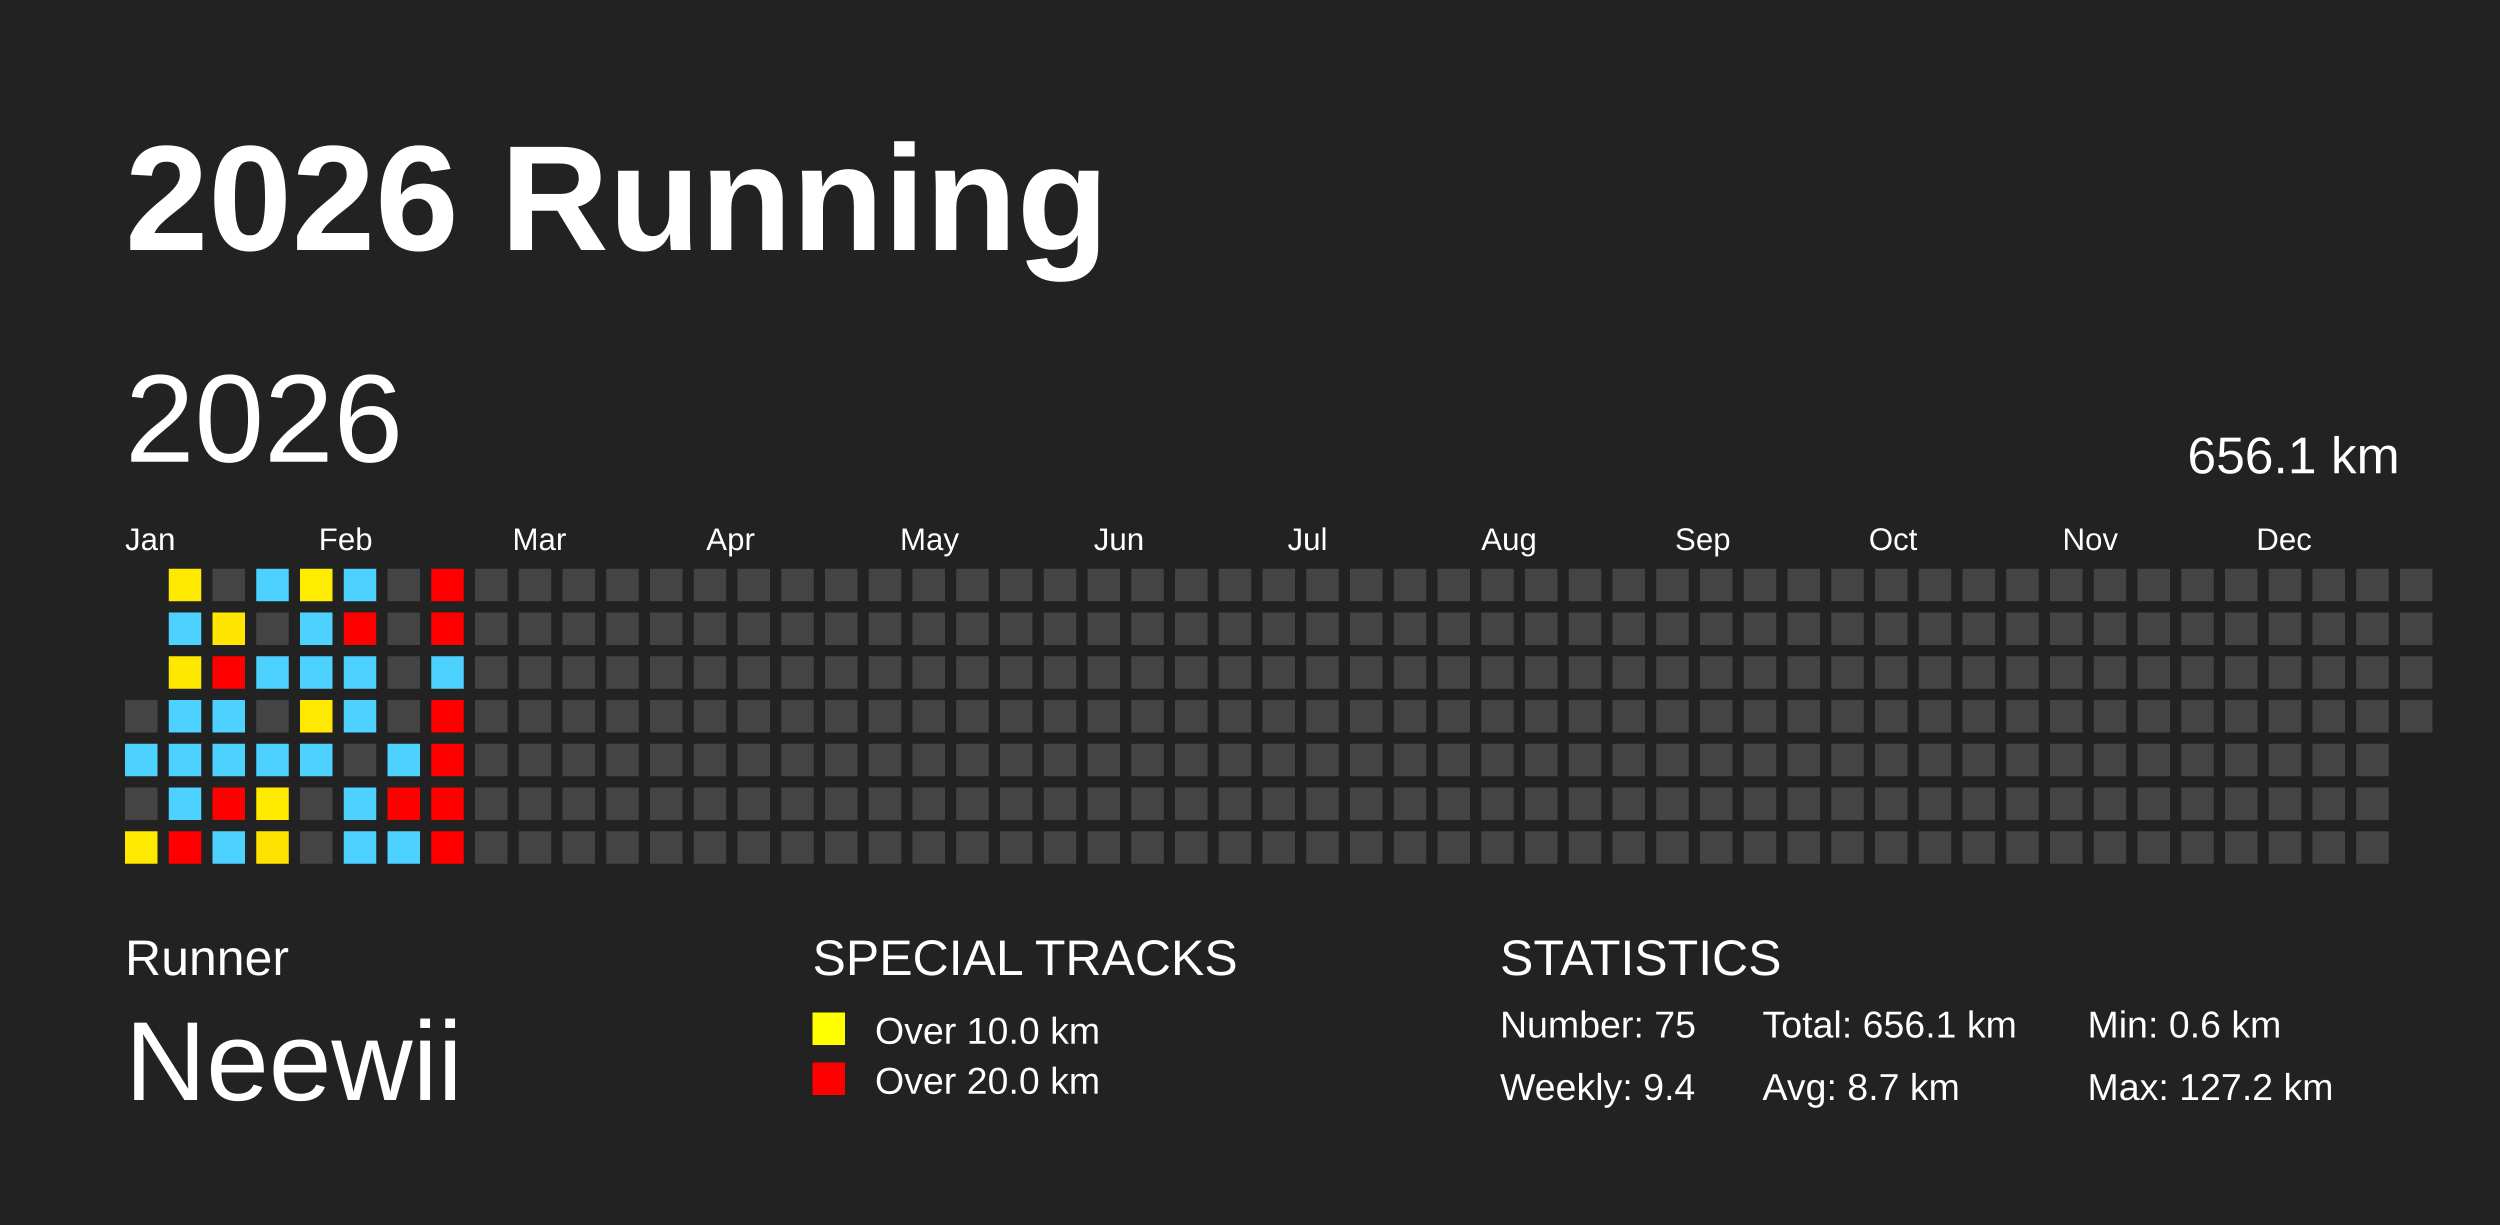
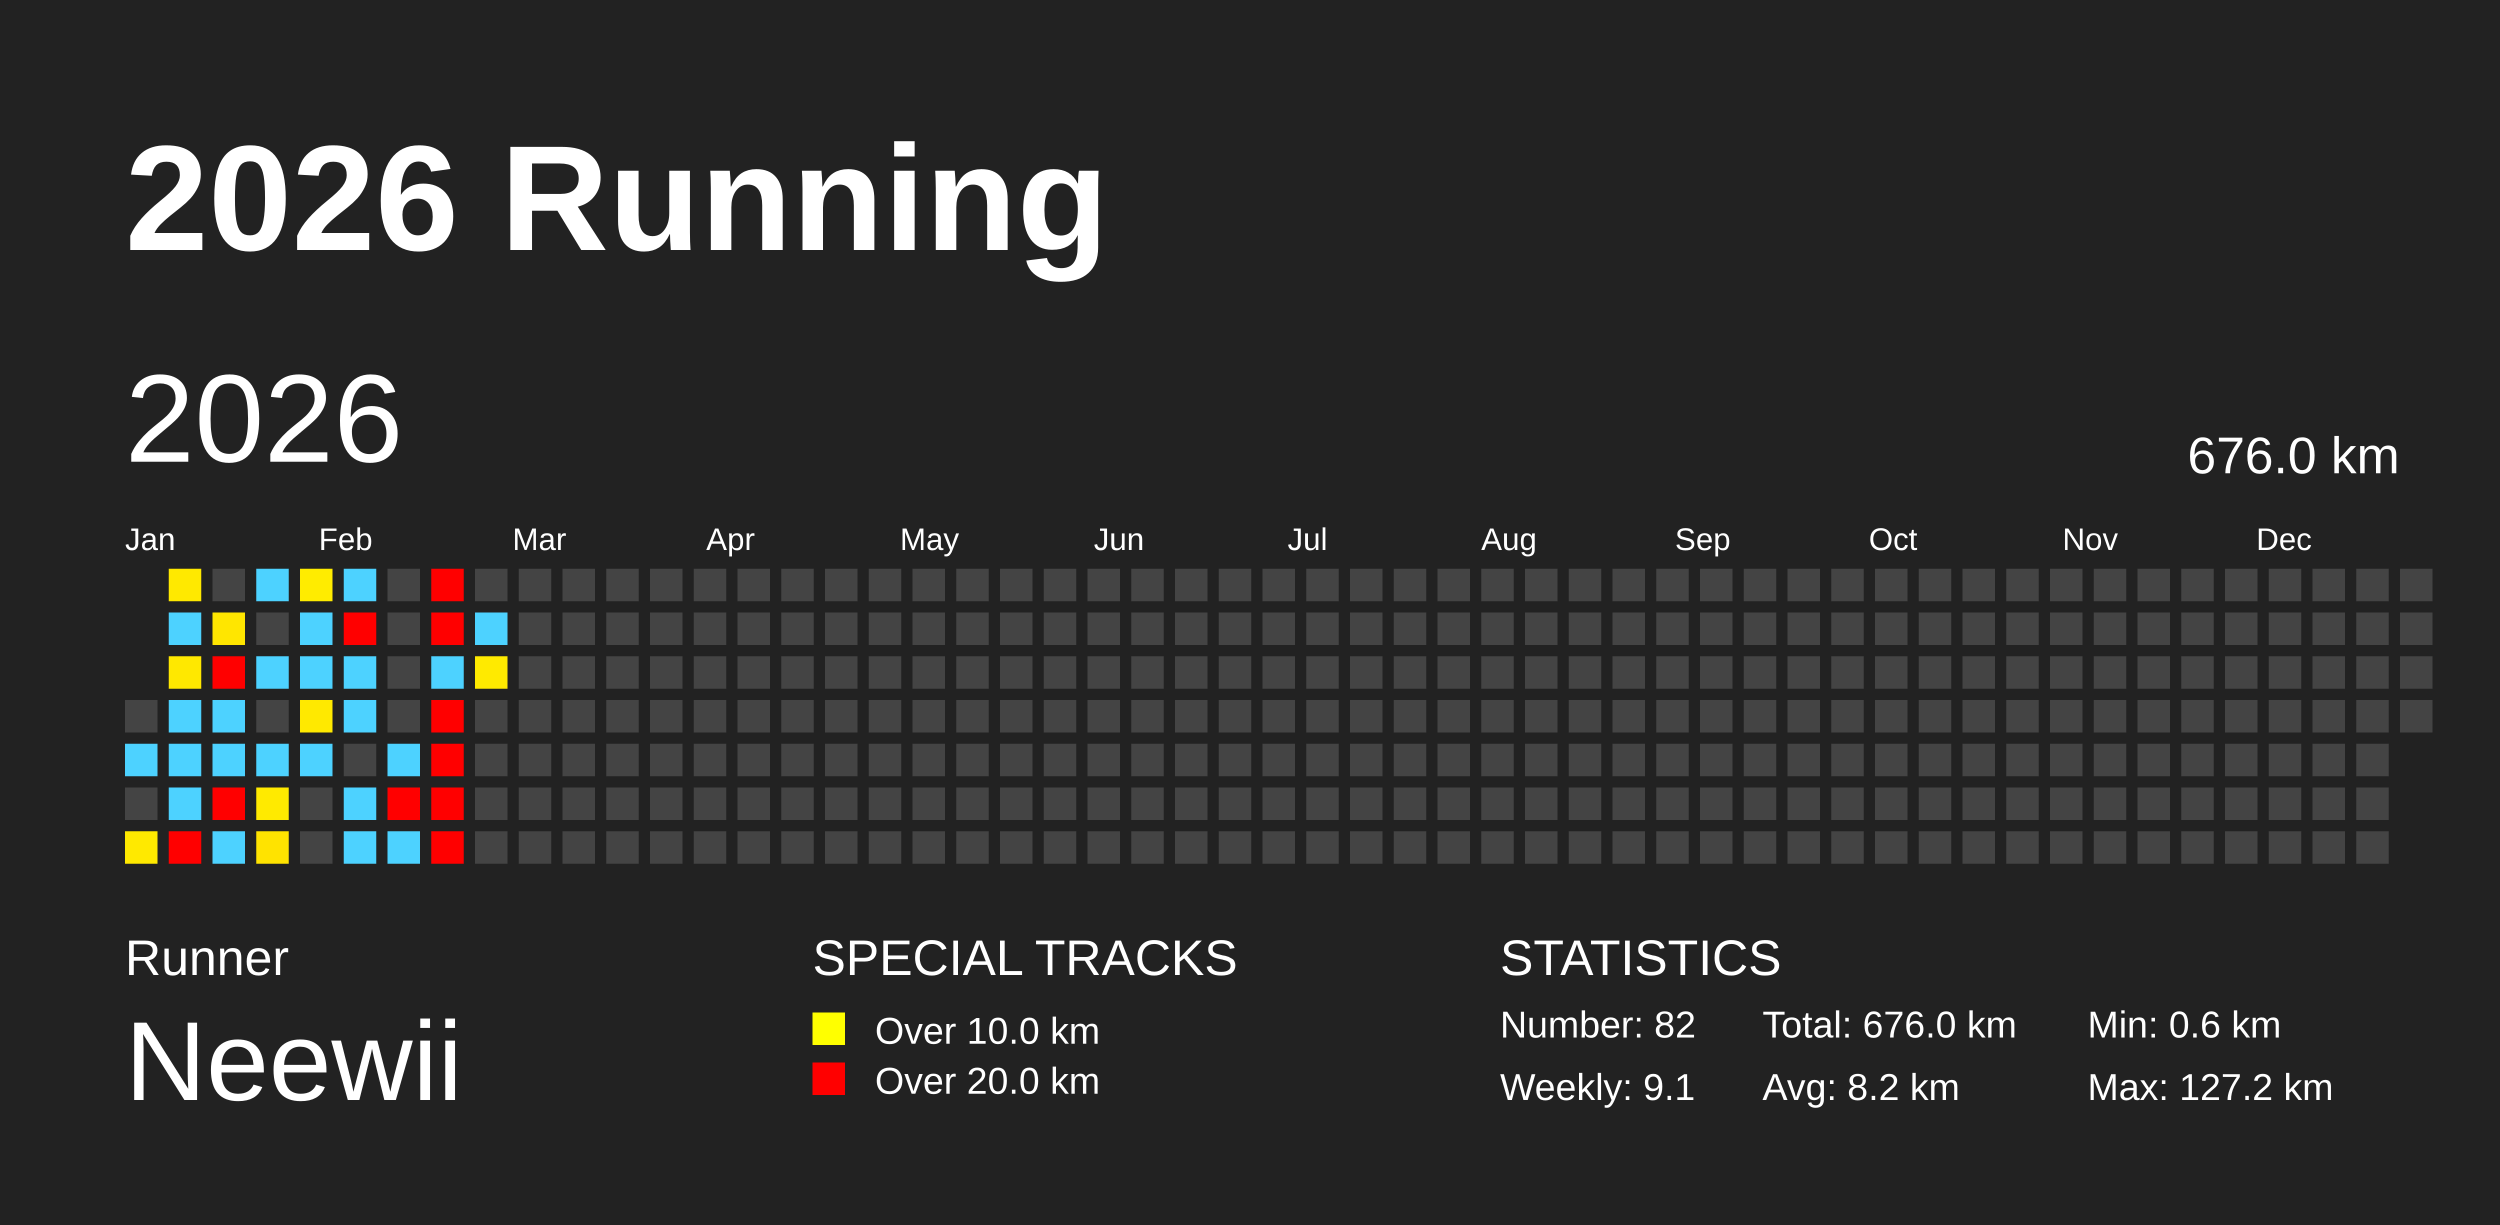
<svg xmlns="http://www.w3.org/2000/svg" baseProfile="full" height="98mm" version="1.1" viewBox="0,0,200,98" width="200mm">
  <defs />
  <rect fill="#222222" height="98" width="200" x="0" y="0" />
  <text fill="#FFFFFF" style="font-size:12px; font-family:Arial; font-weight:bold;" x="10" y="20">2026 Running</text>
  <text fill="#FFFFFF" style="font-size:4px; font-family:Arial" x="10" y="78">Runner</text>
  <text fill="#FFFFFF" style="font-size:9px; font-family:Arial" x="10" y="88">Neewii</text>
  <text fill="#FFFFFF" style="font-size:4px; font-family:Arial" x="65" y="78">SPECIAL TRACKS</text>
  <rect fill="yellow" height="2.6" width="2.6" x="65" y="81" />
  <text fill="#FFFFFF" style="font-size:3px; font-family:Arial" x="70" y="83.5">Over 10.0 km</text>
  <rect fill="red" height="2.6" width="2.6" x="65" y="85" />
  <text fill="#FFFFFF" style="font-size:3px; font-family:Arial" x="70" y="87.5">Over 20.0 km</text>
  <text fill="#FFFFFF" style="font-size:4px; font-family:Arial" x="120" y="78">STATISTICS</text>
-   <text fill="#FFFFFF" style="font-size:3px; font-family:Arial" x="120" y="83">Number: 75</text>
-   <text fill="#FFFFFF" style="font-size:3px; font-family:Arial" x="120" y="88">Weekly: 9.4</text>
-   <text fill="#FFFFFF" style="font-size:3px; font-family:Arial" x="141" y="83">Total: 656.1 km</text>
-   <text fill="#FFFFFF" style="font-size:3px; font-family:Arial" x="141" y="88">Avg: 8.7 km</text>
+   <text fill="#FFFFFF" style="font-size:3px; font-family:Arial" x="120" y="83">Number: 82</text>
+   <text fill="#FFFFFF" style="font-size:3px; font-family:Arial" x="120" y="88">Weekly: 9.1</text>
+   <text fill="#FFFFFF" style="font-size:3px; font-family:Arial" x="141" y="83">Total: 676.0 km</text>
+   <text fill="#FFFFFF" style="font-size:3px; font-family:Arial" x="141" y="88">Avg: 8.2 km</text>
  <text fill="#FFFFFF" style="font-size:3px; font-family:Arial" x="167" y="83">Min: 0.6 km</text>
  <text fill="#FFFFFF" style="font-size:3px; font-family:Arial" x="167" y="88">Max: 127.2 km</text>
  <text dominant-baseline="hanging" fill="#FFFFFF" style="font-size:10.0px; font-family:Arial;" x="10" y="30">2026</text>
-   <text dominant-baseline="hanging" fill="#FFFFFF" style="font-size:4.125px; font-family:Arial;" x="175" y="35">656.1 km</text>
+   <text dominant-baseline="hanging" fill="#FFFFFF" style="font-size:4.125px; font-family:Arial;" x="175" y="35">676.0 km</text>
  <text fill="#FFFFFF" style="font-size:2.5px; font-family:Arial" x="10.0" y="44">Jan</text>
  <text fill="#FFFFFF" style="font-size:2.5px; font-family:Arial" x="25.5" y="44">Feb</text>
  <text fill="#FFFFFF" style="font-size:2.5px; font-family:Arial" x="41.0" y="44">Mar</text>
  <text fill="#FFFFFF" style="font-size:2.5px; font-family:Arial" x="56.5" y="44">Apr</text>
  <text fill="#FFFFFF" style="font-size:2.5px; font-family:Arial" x="72.0" y="44">May</text>
  <text fill="#FFFFFF" style="font-size:2.5px; font-family:Arial" x="87.5" y="44">Jun</text>
  <text fill="#FFFFFF" style="font-size:2.5px; font-family:Arial" x="103.0" y="44">Jul</text>
  <text fill="#FFFFFF" style="font-size:2.5px; font-family:Arial" x="118.5" y="44">Aug</text>
  <text fill="#FFFFFF" style="font-size:2.5px; font-family:Arial" x="134.0" y="44">Sep</text>
  <text fill="#FFFFFF" style="font-size:2.5px; font-family:Arial" x="149.5" y="44">Oct</text>
  <text fill="#FFFFFF" style="font-size:2.5px; font-family:Arial" x="165.0" y="44">Nov</text>
  <text fill="#FFFFFF" style="font-size:2.5px; font-family:Arial" x="180.5" y="44">Dec</text>
  <rect fill="#444444" height="2.6" width="2.6" x="10.0" y="56.0" />
  <rect fill="#4dd2ff" height="2.6" width="2.6" x="10.0" y="59.5" />
  <rect fill="#444444" height="2.6" width="2.6" x="10.0" y="63.0" />
  <rect fill="#ffe900" height="2.6" width="2.6" x="10.0" y="66.5" />
  <rect fill="#ffe900" height="2.6" width="2.6" x="13.5" y="45.5" />
  <rect fill="#4dd2ff" height="2.6" width="2.6" x="13.5" y="49.0" />
  <rect fill="#ffe800" height="2.6" width="2.6" x="13.5" y="52.5" />
  <rect fill="#4dd2ff" height="2.6" width="2.6" x="13.5" y="56.0" />
  <rect fill="#4dd2ff" height="2.6" width="2.6" x="13.5" y="59.5" />
  <rect fill="#4dd2ff" height="2.6" width="2.6" x="13.5" y="63.0" />
  <rect fill="red" height="2.6" width="2.6" x="13.5" y="66.5" />
  <rect fill="#444444" height="2.6" width="2.6" x="17.0" y="45.5" />
  <rect fill="#ffe600" height="2.6" width="2.6" x="17.0" y="49.0" />
  <rect fill="red" height="2.6" width="2.6" x="17.0" y="52.5" />
  <rect fill="#4dd2ff" height="2.6" width="2.6" x="17.0" y="56.0" />
  <rect fill="#4dd2ff" height="2.6" width="2.6" x="17.0" y="59.5" />
  <rect fill="red" height="2.6" width="2.6" x="17.0" y="63.0" />
  <rect fill="#4dd2ff" height="2.6" width="2.6" x="17.0" y="66.5" />
  <rect fill="#4dd2ff" height="2.6" width="2.6" x="20.5" y="45.5" />
  <rect fill="#444444" height="2.6" width="2.6" x="20.5" y="49.0" />
  <rect fill="#4dd2ff" height="2.6" width="2.6" x="20.5" y="52.5" />
  <rect fill="#444444" height="2.6" width="2.6" x="20.5" y="56.0" />
  <rect fill="#4dd2ff" height="2.6" width="2.6" x="20.5" y="59.5" />
  <rect fill="#ffea00" height="2.6" width="2.6" x="20.5" y="63.0" />
  <rect fill="#ffe300" height="2.6" width="2.6" x="20.5" y="66.5" />
  <rect fill="#ffec00" height="2.6" width="2.6" x="24.0" y="45.5" />
  <rect fill="#4dd2ff" height="2.6" width="2.6" x="24.0" y="49.0" />
  <rect fill="#4dd2ff" height="2.6" width="2.6" x="24.0" y="52.5" />
  <rect fill="#ffe900" height="2.6" width="2.6" x="24.0" y="56.0" />
  <rect fill="#4dd2ff" height="2.6" width="2.6" x="24.0" y="59.5" />
  <rect fill="#444444" height="2.6" width="2.6" x="24.0" y="63.0" />
  <rect fill="#444444" height="2.6" width="2.6" x="24.0" y="66.5" />
  <rect fill="#4dd2ff" height="2.6" width="2.6" x="27.5" y="45.5" />
  <rect fill="red" height="2.6" width="2.6" x="27.5" y="49.0" />
  <rect fill="#4dd2ff" height="2.6" width="2.6" x="27.5" y="52.5" />
  <rect fill="#4dd2ff" height="2.6" width="2.6" x="27.5" y="56.0" />
  <rect fill="#444444" height="2.6" width="2.6" x="27.5" y="59.5" />
  <rect fill="#4dd2ff" height="2.6" width="2.6" x="27.5" y="63.0" />
  <rect fill="#4dd2ff" height="2.6" width="2.6" x="27.5" y="66.5" />
  <rect fill="#444444" height="2.6" width="2.6" x="31.0" y="45.5" />
  <rect fill="#444444" height="2.6" width="2.6" x="31.0" y="49.0" />
  <rect fill="#444444" height="2.6" width="2.6" x="31.0" y="52.5" />
  <rect fill="#444444" height="2.6" width="2.6" x="31.0" y="56.0" />
  <rect fill="#4dd2ff" height="2.6" width="2.6" x="31.0" y="59.5" />
  <rect fill="red" height="2.6" width="2.6" x="31.0" y="63.0" />
  <rect fill="#4dd2ff" height="2.6" width="2.6" x="31.0" y="66.5" />
  <rect fill="red" height="2.6" width="2.6" x="34.5" y="45.5" />
  <rect fill="red" height="2.6" width="2.6" x="34.5" y="49.0" />
  <rect fill="#4dd2ff" height="2.6" width="2.6" x="34.5" y="52.5" />
  <rect fill="red" height="2.6" width="2.6" x="34.5" y="56.0" />
  <rect fill="red" height="2.6" width="2.6" x="34.5" y="59.5" />
  <rect fill="red" height="2.6" width="2.6" x="34.5" y="63.0" />
  <rect fill="red" height="2.6" width="2.6" x="34.5" y="66.5" />
  <rect fill="#444444" height="2.6" width="2.6" x="38.0" y="45.5" />
-   <rect fill="#444444" height="2.6" width="2.6" x="38.0" y="49.0" />
-   <rect fill="#444444" height="2.6" width="2.6" x="38.0" y="52.5" />
+   <rect fill="#4dd2ff" height="2.6" width="2.6" x="38.0" y="49.0" />
+   <rect fill="#ffea00" height="2.6" width="2.6" x="38.0" y="52.5" />
  <rect fill="#444444" height="2.6" width="2.6" x="38.0" y="56.0" />
  <rect fill="#444444" height="2.6" width="2.6" x="38.0" y="59.5" />
  <rect fill="#444444" height="2.6" width="2.6" x="38.0" y="63.0" />
  <rect fill="#444444" height="2.6" width="2.6" x="38.0" y="66.5" />
  <rect fill="#444444" height="2.6" width="2.6" x="41.5" y="45.5" />
  <rect fill="#444444" height="2.6" width="2.6" x="41.5" y="49.0" />
  <rect fill="#444444" height="2.6" width="2.6" x="41.5" y="52.5" />
  <rect fill="#444444" height="2.6" width="2.6" x="41.5" y="56.0" />
  <rect fill="#444444" height="2.6" width="2.6" x="41.5" y="59.5" />
  <rect fill="#444444" height="2.6" width="2.6" x="41.5" y="63.0" />
  <rect fill="#444444" height="2.6" width="2.6" x="41.5" y="66.5" />
  <rect fill="#444444" height="2.6" width="2.6" x="45.0" y="45.5" />
  <rect fill="#444444" height="2.6" width="2.6" x="45.0" y="49.0" />
  <rect fill="#444444" height="2.6" width="2.6" x="45.0" y="52.5" />
  <rect fill="#444444" height="2.6" width="2.6" x="45.0" y="56.0" />
  <rect fill="#444444" height="2.6" width="2.6" x="45.0" y="59.5" />
  <rect fill="#444444" height="2.6" width="2.6" x="45.0" y="63.0" />
  <rect fill="#444444" height="2.6" width="2.6" x="45.0" y="66.5" />
  <rect fill="#444444" height="2.6" width="2.6" x="48.5" y="45.5" />
  <rect fill="#444444" height="2.6" width="2.6" x="48.5" y="49.0" />
  <rect fill="#444444" height="2.6" width="2.6" x="48.5" y="52.5" />
  <rect fill="#444444" height="2.6" width="2.6" x="48.5" y="56.0" />
  <rect fill="#444444" height="2.6" width="2.6" x="48.5" y="59.5" />
  <rect fill="#444444" height="2.6" width="2.6" x="48.5" y="63.0" />
  <rect fill="#444444" height="2.6" width="2.6" x="48.5" y="66.5" />
  <rect fill="#444444" height="2.6" width="2.6" x="52.0" y="45.5" />
  <rect fill="#444444" height="2.6" width="2.6" x="52.0" y="49.0" />
  <rect fill="#444444" height="2.6" width="2.6" x="52.0" y="52.5" />
  <rect fill="#444444" height="2.6" width="2.6" x="52.0" y="56.0" />
  <rect fill="#444444" height="2.6" width="2.6" x="52.0" y="59.5" />
  <rect fill="#444444" height="2.6" width="2.6" x="52.0" y="63.0" />
  <rect fill="#444444" height="2.6" width="2.6" x="52.0" y="66.5" />
  <rect fill="#444444" height="2.6" width="2.6" x="55.5" y="45.5" />
  <rect fill="#444444" height="2.6" width="2.6" x="55.5" y="49.0" />
  <rect fill="#444444" height="2.6" width="2.6" x="55.5" y="52.5" />
  <rect fill="#444444" height="2.6" width="2.6" x="55.5" y="56.0" />
  <rect fill="#444444" height="2.6" width="2.6" x="55.5" y="59.5" />
  <rect fill="#444444" height="2.6" width="2.6" x="55.5" y="63.0" />
  <rect fill="#444444" height="2.6" width="2.6" x="55.5" y="66.5" />
  <rect fill="#444444" height="2.6" width="2.6" x="59.0" y="45.5" />
  <rect fill="#444444" height="2.6" width="2.6" x="59.0" y="49.0" />
  <rect fill="#444444" height="2.6" width="2.6" x="59.0" y="52.5" />
  <rect fill="#444444" height="2.6" width="2.6" x="59.0" y="56.0" />
  <rect fill="#444444" height="2.6" width="2.6" x="59.0" y="59.5" />
  <rect fill="#444444" height="2.6" width="2.6" x="59.0" y="63.0" />
  <rect fill="#444444" height="2.6" width="2.6" x="59.0" y="66.5" />
  <rect fill="#444444" height="2.6" width="2.6" x="62.5" y="45.5" />
  <rect fill="#444444" height="2.6" width="2.6" x="62.5" y="49.0" />
  <rect fill="#444444" height="2.6" width="2.6" x="62.5" y="52.5" />
  <rect fill="#444444" height="2.6" width="2.6" x="62.5" y="56.0" />
  <rect fill="#444444" height="2.6" width="2.6" x="62.5" y="59.5" />
  <rect fill="#444444" height="2.6" width="2.6" x="62.5" y="63.0" />
  <rect fill="#444444" height="2.6" width="2.6" x="62.5" y="66.5" />
  <rect fill="#444444" height="2.6" width="2.6" x="66.0" y="45.5" />
  <rect fill="#444444" height="2.6" width="2.6" x="66.0" y="49.0" />
  <rect fill="#444444" height="2.6" width="2.6" x="66.0" y="52.5" />
  <rect fill="#444444" height="2.6" width="2.6" x="66.0" y="56.0" />
  <rect fill="#444444" height="2.6" width="2.6" x="66.0" y="59.5" />
  <rect fill="#444444" height="2.6" width="2.6" x="66.0" y="63.0" />
  <rect fill="#444444" height="2.6" width="2.6" x="66.0" y="66.5" />
  <rect fill="#444444" height="2.6" width="2.6" x="69.5" y="45.5" />
  <rect fill="#444444" height="2.6" width="2.6" x="69.5" y="49.0" />
  <rect fill="#444444" height="2.6" width="2.6" x="69.5" y="52.5" />
  <rect fill="#444444" height="2.6" width="2.6" x="69.5" y="56.0" />
  <rect fill="#444444" height="2.6" width="2.6" x="69.5" y="59.5" />
  <rect fill="#444444" height="2.6" width="2.6" x="69.5" y="63.0" />
  <rect fill="#444444" height="2.6" width="2.6" x="69.5" y="66.5" />
  <rect fill="#444444" height="2.6" width="2.6" x="73.0" y="45.5" />
  <rect fill="#444444" height="2.6" width="2.6" x="73.0" y="49.0" />
  <rect fill="#444444" height="2.6" width="2.6" x="73.0" y="52.5" />
  <rect fill="#444444" height="2.6" width="2.6" x="73.0" y="56.0" />
  <rect fill="#444444" height="2.6" width="2.6" x="73.0" y="59.5" />
  <rect fill="#444444" height="2.6" width="2.6" x="73.0" y="63.0" />
  <rect fill="#444444" height="2.6" width="2.6" x="73.0" y="66.5" />
  <rect fill="#444444" height="2.6" width="2.6" x="76.5" y="45.5" />
  <rect fill="#444444" height="2.6" width="2.6" x="76.5" y="49.0" />
  <rect fill="#444444" height="2.6" width="2.6" x="76.5" y="52.5" />
  <rect fill="#444444" height="2.6" width="2.6" x="76.5" y="56.0" />
  <rect fill="#444444" height="2.6" width="2.6" x="76.5" y="59.5" />
  <rect fill="#444444" height="2.6" width="2.6" x="76.5" y="63.0" />
  <rect fill="#444444" height="2.6" width="2.6" x="76.5" y="66.5" />
  <rect fill="#444444" height="2.6" width="2.6" x="80.0" y="45.5" />
  <rect fill="#444444" height="2.6" width="2.6" x="80.0" y="49.0" />
  <rect fill="#444444" height="2.6" width="2.6" x="80.0" y="52.5" />
  <rect fill="#444444" height="2.6" width="2.6" x="80.0" y="56.0" />
  <rect fill="#444444" height="2.6" width="2.6" x="80.0" y="59.5" />
  <rect fill="#444444" height="2.6" width="2.6" x="80.0" y="63.0" />
  <rect fill="#444444" height="2.6" width="2.6" x="80.0" y="66.5" />
  <rect fill="#444444" height="2.6" width="2.6" x="83.5" y="45.5" />
  <rect fill="#444444" height="2.6" width="2.6" x="83.5" y="49.0" />
  <rect fill="#444444" height="2.6" width="2.6" x="83.5" y="52.5" />
  <rect fill="#444444" height="2.6" width="2.6" x="83.5" y="56.0" />
  <rect fill="#444444" height="2.6" width="2.6" x="83.5" y="59.5" />
  <rect fill="#444444" height="2.6" width="2.6" x="83.5" y="63.0" />
  <rect fill="#444444" height="2.6" width="2.6" x="83.5" y="66.5" />
  <rect fill="#444444" height="2.6" width="2.6" x="87.0" y="45.5" />
  <rect fill="#444444" height="2.6" width="2.6" x="87.0" y="49.0" />
  <rect fill="#444444" height="2.6" width="2.6" x="87.0" y="52.5" />
  <rect fill="#444444" height="2.6" width="2.6" x="87.0" y="56.0" />
  <rect fill="#444444" height="2.6" width="2.6" x="87.0" y="59.5" />
  <rect fill="#444444" height="2.6" width="2.6" x="87.0" y="63.0" />
  <rect fill="#444444" height="2.6" width="2.6" x="87.0" y="66.5" />
  <rect fill="#444444" height="2.6" width="2.6" x="90.5" y="45.5" />
  <rect fill="#444444" height="2.6" width="2.6" x="90.5" y="49.0" />
  <rect fill="#444444" height="2.6" width="2.6" x="90.5" y="52.5" />
  <rect fill="#444444" height="2.6" width="2.6" x="90.5" y="56.0" />
  <rect fill="#444444" height="2.6" width="2.6" x="90.5" y="59.5" />
  <rect fill="#444444" height="2.6" width="2.6" x="90.5" y="63.0" />
  <rect fill="#444444" height="2.6" width="2.6" x="90.5" y="66.5" />
  <rect fill="#444444" height="2.6" width="2.6" x="94.0" y="45.5" />
  <rect fill="#444444" height="2.6" width="2.6" x="94.0" y="49.0" />
  <rect fill="#444444" height="2.6" width="2.6" x="94.0" y="52.5" />
  <rect fill="#444444" height="2.6" width="2.6" x="94.0" y="56.0" />
  <rect fill="#444444" height="2.6" width="2.6" x="94.0" y="59.5" />
  <rect fill="#444444" height="2.6" width="2.6" x="94.0" y="63.0" />
  <rect fill="#444444" height="2.6" width="2.6" x="94.0" y="66.5" />
  <rect fill="#444444" height="2.6" width="2.6" x="97.5" y="45.5" />
  <rect fill="#444444" height="2.6" width="2.6" x="97.5" y="49.0" />
  <rect fill="#444444" height="2.6" width="2.6" x="97.5" y="52.5" />
  <rect fill="#444444" height="2.6" width="2.6" x="97.5" y="56.0" />
  <rect fill="#444444" height="2.6" width="2.6" x="97.5" y="59.5" />
  <rect fill="#444444" height="2.6" width="2.6" x="97.5" y="63.0" />
  <rect fill="#444444" height="2.6" width="2.6" x="97.5" y="66.5" />
  <rect fill="#444444" height="2.6" width="2.6" x="101.0" y="45.5" />
  <rect fill="#444444" height="2.6" width="2.6" x="101.0" y="49.0" />
  <rect fill="#444444" height="2.6" width="2.6" x="101.0" y="52.5" />
  <rect fill="#444444" height="2.6" width="2.6" x="101.0" y="56.0" />
  <rect fill="#444444" height="2.6" width="2.6" x="101.0" y="59.5" />
  <rect fill="#444444" height="2.6" width="2.6" x="101.0" y="63.0" />
  <rect fill="#444444" height="2.6" width="2.6" x="101.0" y="66.5" />
  <rect fill="#444444" height="2.6" width="2.6" x="104.5" y="45.5" />
  <rect fill="#444444" height="2.6" width="2.6" x="104.5" y="49.0" />
  <rect fill="#444444" height="2.6" width="2.6" x="104.5" y="52.5" />
  <rect fill="#444444" height="2.6" width="2.6" x="104.5" y="56.0" />
  <rect fill="#444444" height="2.6" width="2.6" x="104.5" y="59.5" />
  <rect fill="#444444" height="2.6" width="2.6" x="104.5" y="63.0" />
  <rect fill="#444444" height="2.6" width="2.6" x="104.5" y="66.5" />
  <rect fill="#444444" height="2.6" width="2.6" x="108.0" y="45.5" />
  <rect fill="#444444" height="2.6" width="2.6" x="108.0" y="49.0" />
  <rect fill="#444444" height="2.6" width="2.6" x="108.0" y="52.5" />
  <rect fill="#444444" height="2.6" width="2.6" x="108.0" y="56.0" />
  <rect fill="#444444" height="2.6" width="2.6" x="108.0" y="59.5" />
  <rect fill="#444444" height="2.6" width="2.6" x="108.0" y="63.0" />
  <rect fill="#444444" height="2.6" width="2.6" x="108.0" y="66.5" />
  <rect fill="#444444" height="2.6" width="2.6" x="111.5" y="45.5" />
  <rect fill="#444444" height="2.6" width="2.6" x="111.5" y="49.0" />
  <rect fill="#444444" height="2.6" width="2.6" x="111.5" y="52.5" />
  <rect fill="#444444" height="2.6" width="2.6" x="111.5" y="56.0" />
  <rect fill="#444444" height="2.6" width="2.6" x="111.5" y="59.5" />
  <rect fill="#444444" height="2.6" width="2.6" x="111.5" y="63.0" />
  <rect fill="#444444" height="2.6" width="2.6" x="111.5" y="66.5" />
  <rect fill="#444444" height="2.6" width="2.6" x="115.0" y="45.5" />
  <rect fill="#444444" height="2.6" width="2.6" x="115.0" y="49.0" />
  <rect fill="#444444" height="2.6" width="2.6" x="115.0" y="52.5" />
  <rect fill="#444444" height="2.6" width="2.6" x="115.0" y="56.0" />
  <rect fill="#444444" height="2.6" width="2.6" x="115.0" y="59.5" />
  <rect fill="#444444" height="2.6" width="2.6" x="115.0" y="63.0" />
  <rect fill="#444444" height="2.6" width="2.6" x="115.0" y="66.5" />
  <rect fill="#444444" height="2.6" width="2.6" x="118.5" y="45.5" />
  <rect fill="#444444" height="2.6" width="2.6" x="118.5" y="49.0" />
  <rect fill="#444444" height="2.6" width="2.6" x="118.5" y="52.5" />
  <rect fill="#444444" height="2.6" width="2.6" x="118.5" y="56.0" />
  <rect fill="#444444" height="2.6" width="2.6" x="118.5" y="59.5" />
  <rect fill="#444444" height="2.6" width="2.6" x="118.5" y="63.0" />
  <rect fill="#444444" height="2.6" width="2.6" x="118.5" y="66.5" />
  <rect fill="#444444" height="2.6" width="2.6" x="122.0" y="45.5" />
  <rect fill="#444444" height="2.6" width="2.6" x="122.0" y="49.0" />
  <rect fill="#444444" height="2.6" width="2.6" x="122.0" y="52.5" />
  <rect fill="#444444" height="2.6" width="2.6" x="122.0" y="56.0" />
  <rect fill="#444444" height="2.6" width="2.6" x="122.0" y="59.5" />
  <rect fill="#444444" height="2.6" width="2.6" x="122.0" y="63.0" />
  <rect fill="#444444" height="2.6" width="2.6" x="122.0" y="66.5" />
  <rect fill="#444444" height="2.6" width="2.6" x="125.5" y="45.5" />
  <rect fill="#444444" height="2.6" width="2.6" x="125.5" y="49.0" />
  <rect fill="#444444" height="2.6" width="2.6" x="125.5" y="52.5" />
  <rect fill="#444444" height="2.6" width="2.6" x="125.5" y="56.0" />
  <rect fill="#444444" height="2.6" width="2.6" x="125.5" y="59.5" />
  <rect fill="#444444" height="2.6" width="2.6" x="125.5" y="63.0" />
  <rect fill="#444444" height="2.6" width="2.6" x="125.5" y="66.5" />
  <rect fill="#444444" height="2.6" width="2.6" x="129.0" y="45.5" />
  <rect fill="#444444" height="2.6" width="2.6" x="129.0" y="49.0" />
  <rect fill="#444444" height="2.6" width="2.6" x="129.0" y="52.5" />
  <rect fill="#444444" height="2.6" width="2.6" x="129.0" y="56.0" />
  <rect fill="#444444" height="2.6" width="2.6" x="129.0" y="59.5" />
  <rect fill="#444444" height="2.6" width="2.6" x="129.0" y="63.0" />
  <rect fill="#444444" height="2.6" width="2.6" x="129.0" y="66.5" />
  <rect fill="#444444" height="2.6" width="2.6" x="132.5" y="45.5" />
  <rect fill="#444444" height="2.6" width="2.6" x="132.5" y="49.0" />
  <rect fill="#444444" height="2.6" width="2.6" x="132.5" y="52.5" />
  <rect fill="#444444" height="2.6" width="2.6" x="132.5" y="56.0" />
  <rect fill="#444444" height="2.6" width="2.6" x="132.5" y="59.5" />
  <rect fill="#444444" height="2.6" width="2.6" x="132.5" y="63.0" />
  <rect fill="#444444" height="2.6" width="2.6" x="132.5" y="66.5" />
  <rect fill="#444444" height="2.6" width="2.6" x="136.0" y="45.5" />
  <rect fill="#444444" height="2.6" width="2.6" x="136.0" y="49.0" />
  <rect fill="#444444" height="2.6" width="2.6" x="136.0" y="52.5" />
  <rect fill="#444444" height="2.6" width="2.6" x="136.0" y="56.0" />
  <rect fill="#444444" height="2.6" width="2.6" x="136.0" y="59.5" />
  <rect fill="#444444" height="2.6" width="2.6" x="136.0" y="63.0" />
  <rect fill="#444444" height="2.6" width="2.6" x="136.0" y="66.5" />
  <rect fill="#444444" height="2.6" width="2.6" x="139.5" y="45.5" />
  <rect fill="#444444" height="2.6" width="2.6" x="139.5" y="49.0" />
  <rect fill="#444444" height="2.6" width="2.6" x="139.5" y="52.5" />
  <rect fill="#444444" height="2.6" width="2.6" x="139.5" y="56.0" />
  <rect fill="#444444" height="2.6" width="2.6" x="139.5" y="59.5" />
  <rect fill="#444444" height="2.6" width="2.6" x="139.5" y="63.0" />
  <rect fill="#444444" height="2.6" width="2.6" x="139.5" y="66.5" />
  <rect fill="#444444" height="2.6" width="2.6" x="143.0" y="45.5" />
  <rect fill="#444444" height="2.6" width="2.6" x="143.0" y="49.0" />
  <rect fill="#444444" height="2.6" width="2.6" x="143.0" y="52.5" />
  <rect fill="#444444" height="2.6" width="2.6" x="143.0" y="56.0" />
  <rect fill="#444444" height="2.6" width="2.6" x="143.0" y="59.5" />
  <rect fill="#444444" height="2.6" width="2.6" x="143.0" y="63.0" />
  <rect fill="#444444" height="2.6" width="2.6" x="143.0" y="66.5" />
  <rect fill="#444444" height="2.6" width="2.6" x="146.5" y="45.5" />
  <rect fill="#444444" height="2.6" width="2.6" x="146.5" y="49.0" />
  <rect fill="#444444" height="2.6" width="2.6" x="146.5" y="52.5" />
  <rect fill="#444444" height="2.6" width="2.6" x="146.5" y="56.0" />
  <rect fill="#444444" height="2.6" width="2.6" x="146.5" y="59.5" />
  <rect fill="#444444" height="2.6" width="2.6" x="146.5" y="63.0" />
  <rect fill="#444444" height="2.6" width="2.6" x="146.5" y="66.5" />
  <rect fill="#444444" height="2.6" width="2.6" x="150.0" y="45.5" />
  <rect fill="#444444" height="2.6" width="2.6" x="150.0" y="49.0" />
  <rect fill="#444444" height="2.6" width="2.6" x="150.0" y="52.5" />
  <rect fill="#444444" height="2.6" width="2.6" x="150.0" y="56.0" />
  <rect fill="#444444" height="2.6" width="2.6" x="150.0" y="59.5" />
  <rect fill="#444444" height="2.6" width="2.6" x="150.0" y="63.0" />
  <rect fill="#444444" height="2.6" width="2.6" x="150.0" y="66.5" />
  <rect fill="#444444" height="2.6" width="2.6" x="153.5" y="45.5" />
  <rect fill="#444444" height="2.6" width="2.6" x="153.5" y="49.0" />
  <rect fill="#444444" height="2.6" width="2.6" x="153.5" y="52.5" />
  <rect fill="#444444" height="2.6" width="2.6" x="153.5" y="56.0" />
  <rect fill="#444444" height="2.6" width="2.6" x="153.5" y="59.5" />
  <rect fill="#444444" height="2.6" width="2.6" x="153.5" y="63.0" />
  <rect fill="#444444" height="2.6" width="2.6" x="153.5" y="66.5" />
  <rect fill="#444444" height="2.6" width="2.6" x="157.0" y="45.5" />
  <rect fill="#444444" height="2.6" width="2.6" x="157.0" y="49.0" />
  <rect fill="#444444" height="2.6" width="2.6" x="157.0" y="52.5" />
  <rect fill="#444444" height="2.6" width="2.6" x="157.0" y="56.0" />
  <rect fill="#444444" height="2.6" width="2.6" x="157.0" y="59.5" />
  <rect fill="#444444" height="2.6" width="2.6" x="157.0" y="63.0" />
  <rect fill="#444444" height="2.6" width="2.6" x="157.0" y="66.5" />
  <rect fill="#444444" height="2.6" width="2.6" x="160.5" y="45.5" />
  <rect fill="#444444" height="2.6" width="2.6" x="160.5" y="49.0" />
  <rect fill="#444444" height="2.6" width="2.6" x="160.5" y="52.5" />
  <rect fill="#444444" height="2.6" width="2.6" x="160.5" y="56.0" />
  <rect fill="#444444" height="2.6" width="2.6" x="160.5" y="59.5" />
  <rect fill="#444444" height="2.6" width="2.6" x="160.5" y="63.0" />
  <rect fill="#444444" height="2.6" width="2.6" x="160.5" y="66.5" />
  <rect fill="#444444" height="2.6" width="2.6" x="164.0" y="45.5" />
  <rect fill="#444444" height="2.6" width="2.6" x="164.0" y="49.0" />
  <rect fill="#444444" height="2.6" width="2.6" x="164.0" y="52.5" />
  <rect fill="#444444" height="2.6" width="2.6" x="164.0" y="56.0" />
  <rect fill="#444444" height="2.6" width="2.6" x="164.0" y="59.5" />
  <rect fill="#444444" height="2.6" width="2.6" x="164.0" y="63.0" />
  <rect fill="#444444" height="2.6" width="2.6" x="164.0" y="66.5" />
  <rect fill="#444444" height="2.6" width="2.6" x="167.5" y="45.5" />
  <rect fill="#444444" height="2.6" width="2.6" x="167.5" y="49.0" />
  <rect fill="#444444" height="2.6" width="2.6" x="167.5" y="52.5" />
  <rect fill="#444444" height="2.6" width="2.6" x="167.5" y="56.0" />
  <rect fill="#444444" height="2.6" width="2.6" x="167.5" y="59.5" />
  <rect fill="#444444" height="2.6" width="2.6" x="167.5" y="63.0" />
  <rect fill="#444444" height="2.6" width="2.6" x="167.5" y="66.5" />
  <rect fill="#444444" height="2.6" width="2.6" x="171.0" y="45.5" />
  <rect fill="#444444" height="2.6" width="2.6" x="171.0" y="49.0" />
  <rect fill="#444444" height="2.6" width="2.6" x="171.0" y="52.5" />
  <rect fill="#444444" height="2.6" width="2.6" x="171.0" y="56.0" />
  <rect fill="#444444" height="2.6" width="2.6" x="171.0" y="59.5" />
  <rect fill="#444444" height="2.6" width="2.6" x="171.0" y="63.0" />
  <rect fill="#444444" height="2.6" width="2.6" x="171.0" y="66.5" />
  <rect fill="#444444" height="2.6" width="2.6" x="174.5" y="45.5" />
  <rect fill="#444444" height="2.6" width="2.6" x="174.5" y="49.0" />
  <rect fill="#444444" height="2.6" width="2.6" x="174.5" y="52.5" />
  <rect fill="#444444" height="2.6" width="2.6" x="174.5" y="56.0" />
  <rect fill="#444444" height="2.6" width="2.6" x="174.5" y="59.5" />
  <rect fill="#444444" height="2.6" width="2.6" x="174.5" y="63.0" />
  <rect fill="#444444" height="2.6" width="2.6" x="174.5" y="66.5" />
  <rect fill="#444444" height="2.6" width="2.6" x="178.0" y="45.5" />
  <rect fill="#444444" height="2.6" width="2.6" x="178.0" y="49.0" />
  <rect fill="#444444" height="2.6" width="2.6" x="178.0" y="52.5" />
  <rect fill="#444444" height="2.6" width="2.6" x="178.0" y="56.0" />
  <rect fill="#444444" height="2.6" width="2.6" x="178.0" y="59.5" />
  <rect fill="#444444" height="2.6" width="2.6" x="178.0" y="63.0" />
  <rect fill="#444444" height="2.6" width="2.6" x="178.0" y="66.5" />
  <rect fill="#444444" height="2.6" width="2.6" x="181.5" y="45.5" />
  <rect fill="#444444" height="2.6" width="2.6" x="181.5" y="49.0" />
  <rect fill="#444444" height="2.6" width="2.6" x="181.5" y="52.5" />
  <rect fill="#444444" height="2.6" width="2.6" x="181.5" y="56.0" />
  <rect fill="#444444" height="2.6" width="2.6" x="181.5" y="59.5" />
  <rect fill="#444444" height="2.6" width="2.6" x="181.5" y="63.0" />
  <rect fill="#444444" height="2.6" width="2.6" x="181.5" y="66.5" />
  <rect fill="#444444" height="2.6" width="2.6" x="185.0" y="45.5" />
  <rect fill="#444444" height="2.6" width="2.6" x="185.0" y="49.0" />
  <rect fill="#444444" height="2.6" width="2.6" x="185.0" y="52.5" />
  <rect fill="#444444" height="2.6" width="2.6" x="185.0" y="56.0" />
  <rect fill="#444444" height="2.6" width="2.6" x="185.0" y="59.5" />
  <rect fill="#444444" height="2.6" width="2.6" x="185.0" y="63.0" />
  <rect fill="#444444" height="2.6" width="2.6" x="185.0" y="66.5" />
  <rect fill="#444444" height="2.6" width="2.6" x="188.5" y="45.5" />
  <rect fill="#444444" height="2.6" width="2.6" x="188.5" y="49.0" />
  <rect fill="#444444" height="2.6" width="2.6" x="188.5" y="52.5" />
  <rect fill="#444444" height="2.6" width="2.6" x="188.5" y="56.0" />
  <rect fill="#444444" height="2.6" width="2.6" x="188.5" y="59.5" />
  <rect fill="#444444" height="2.6" width="2.6" x="188.5" y="63.0" />
  <rect fill="#444444" height="2.6" width="2.6" x="188.5" y="66.5" />
  <rect fill="#444444" height="2.6" width="2.6" x="192.0" y="45.5" />
  <rect fill="#444444" height="2.6" width="2.6" x="192.0" y="49.0" />
  <rect fill="#444444" height="2.6" width="2.6" x="192.0" y="52.5" />
  <rect fill="#444444" height="2.6" width="2.6" x="192.0" y="56.0" />
</svg>
